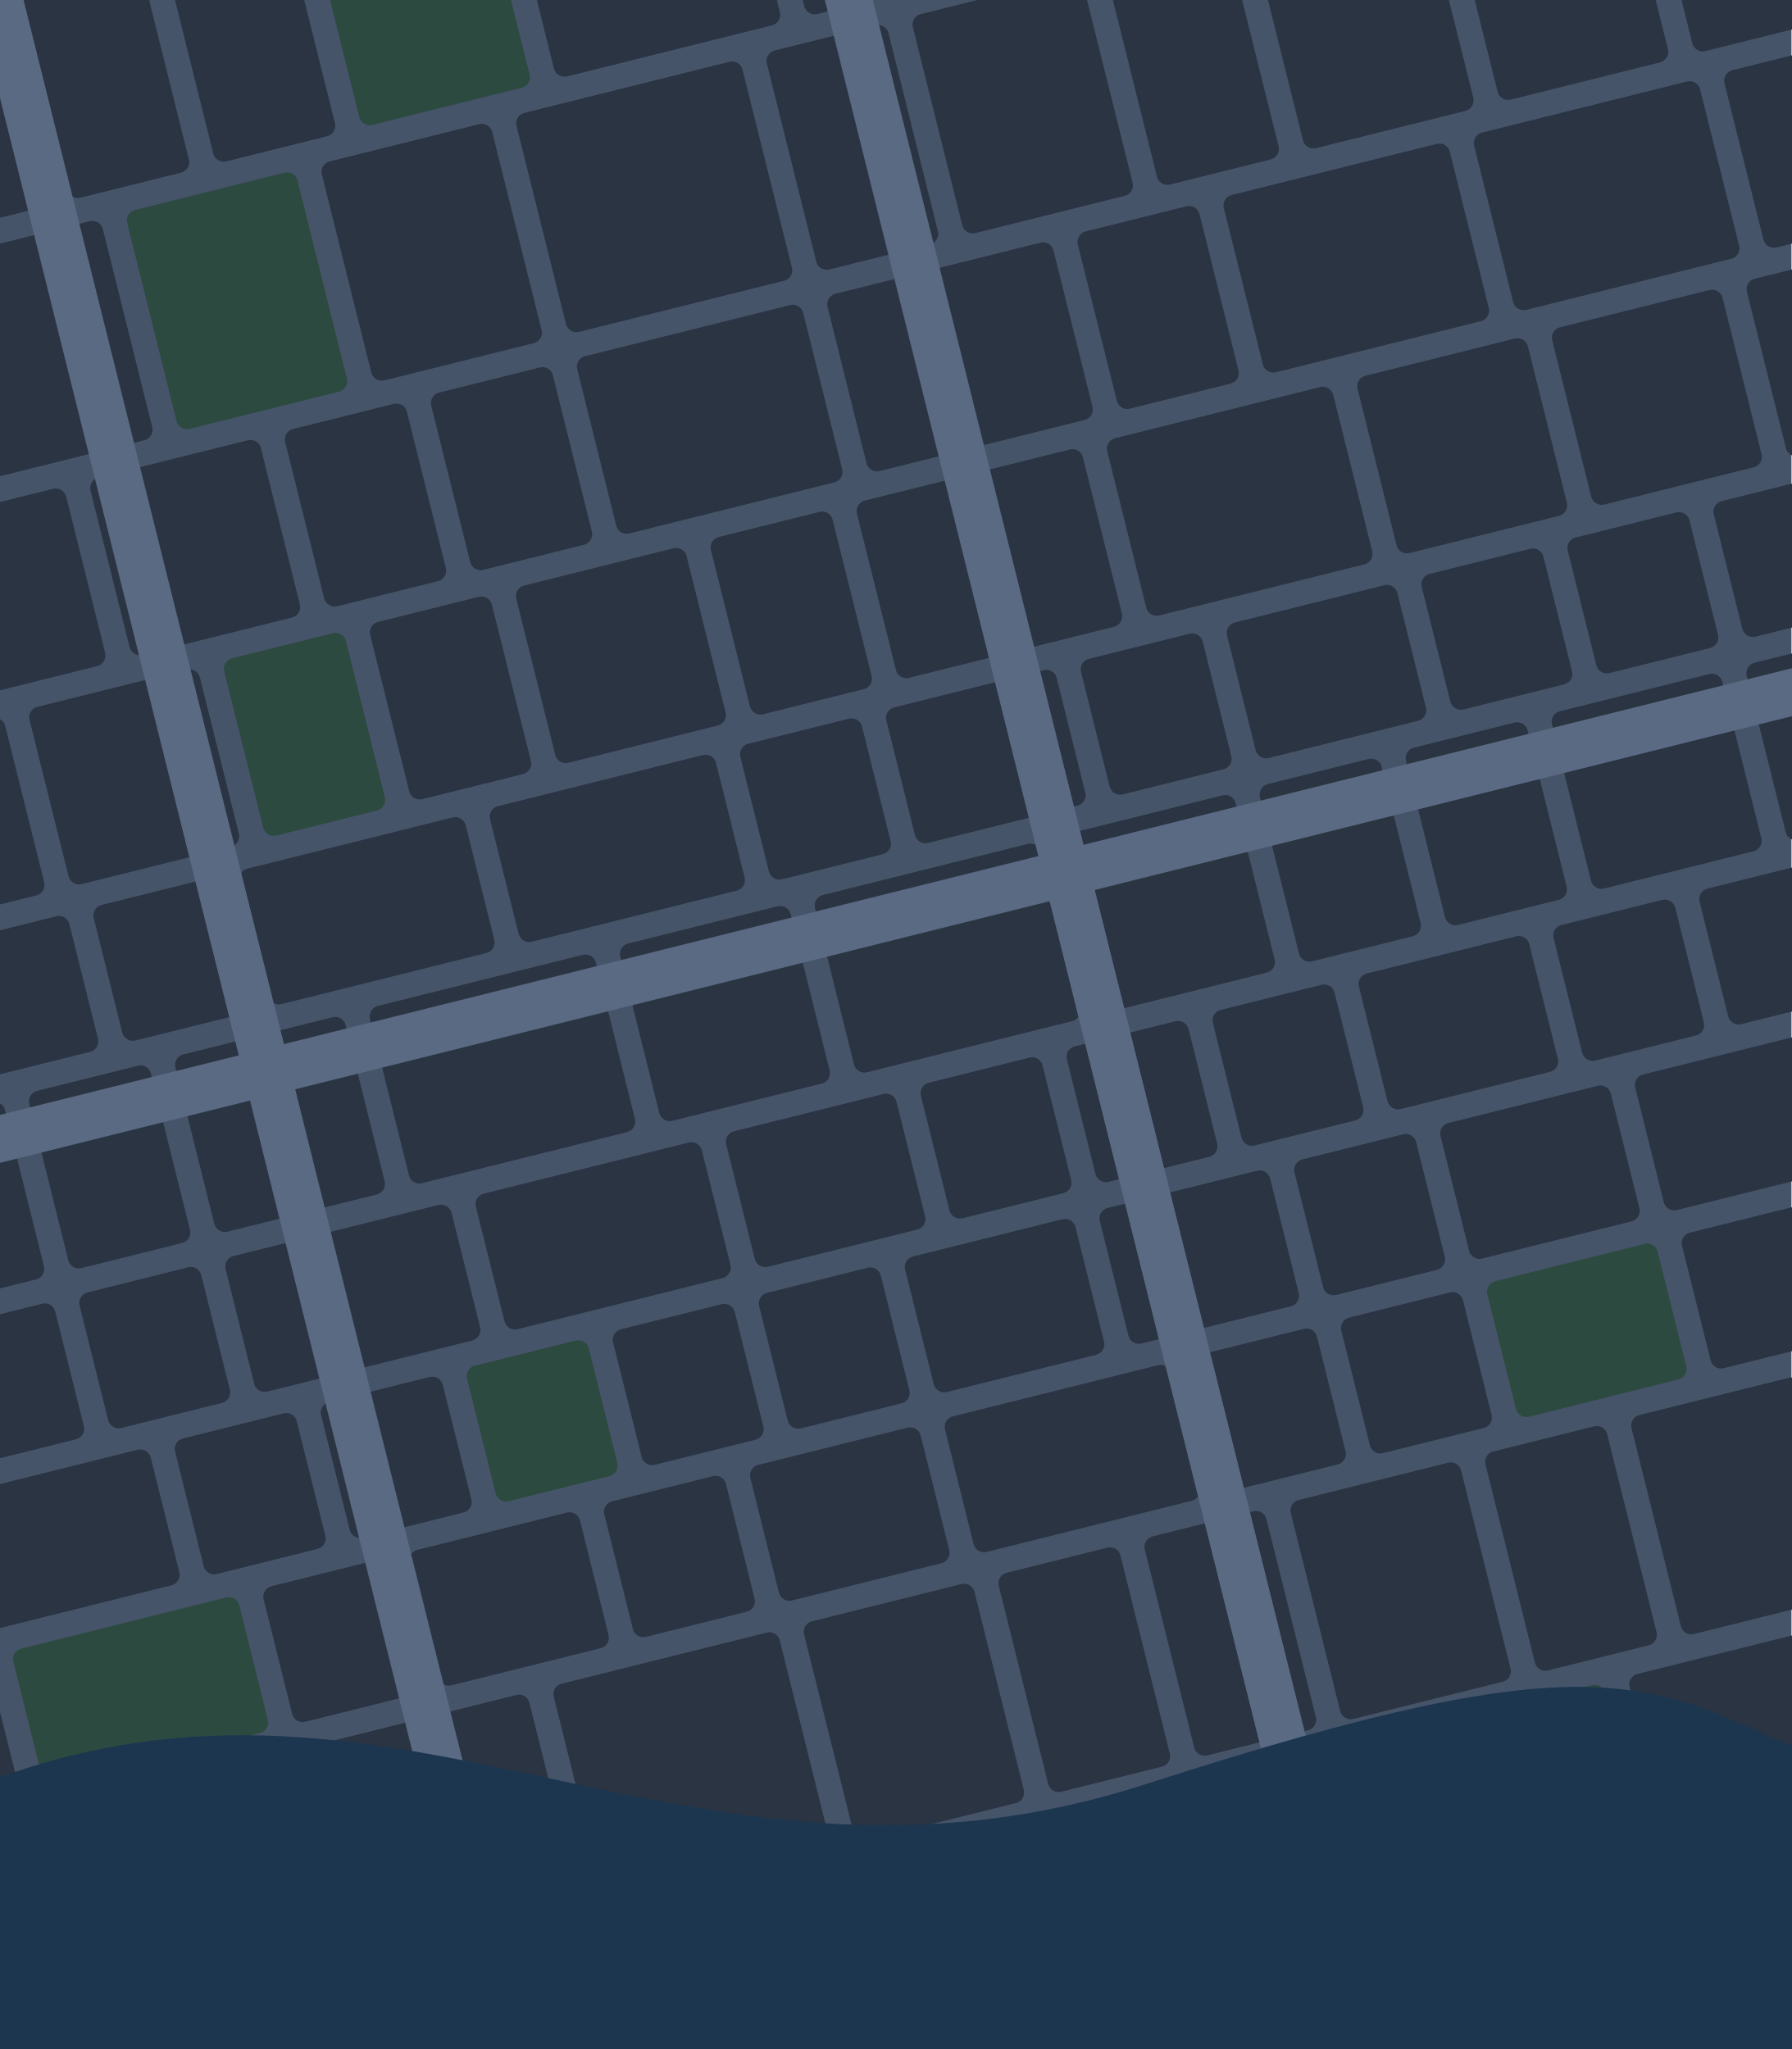
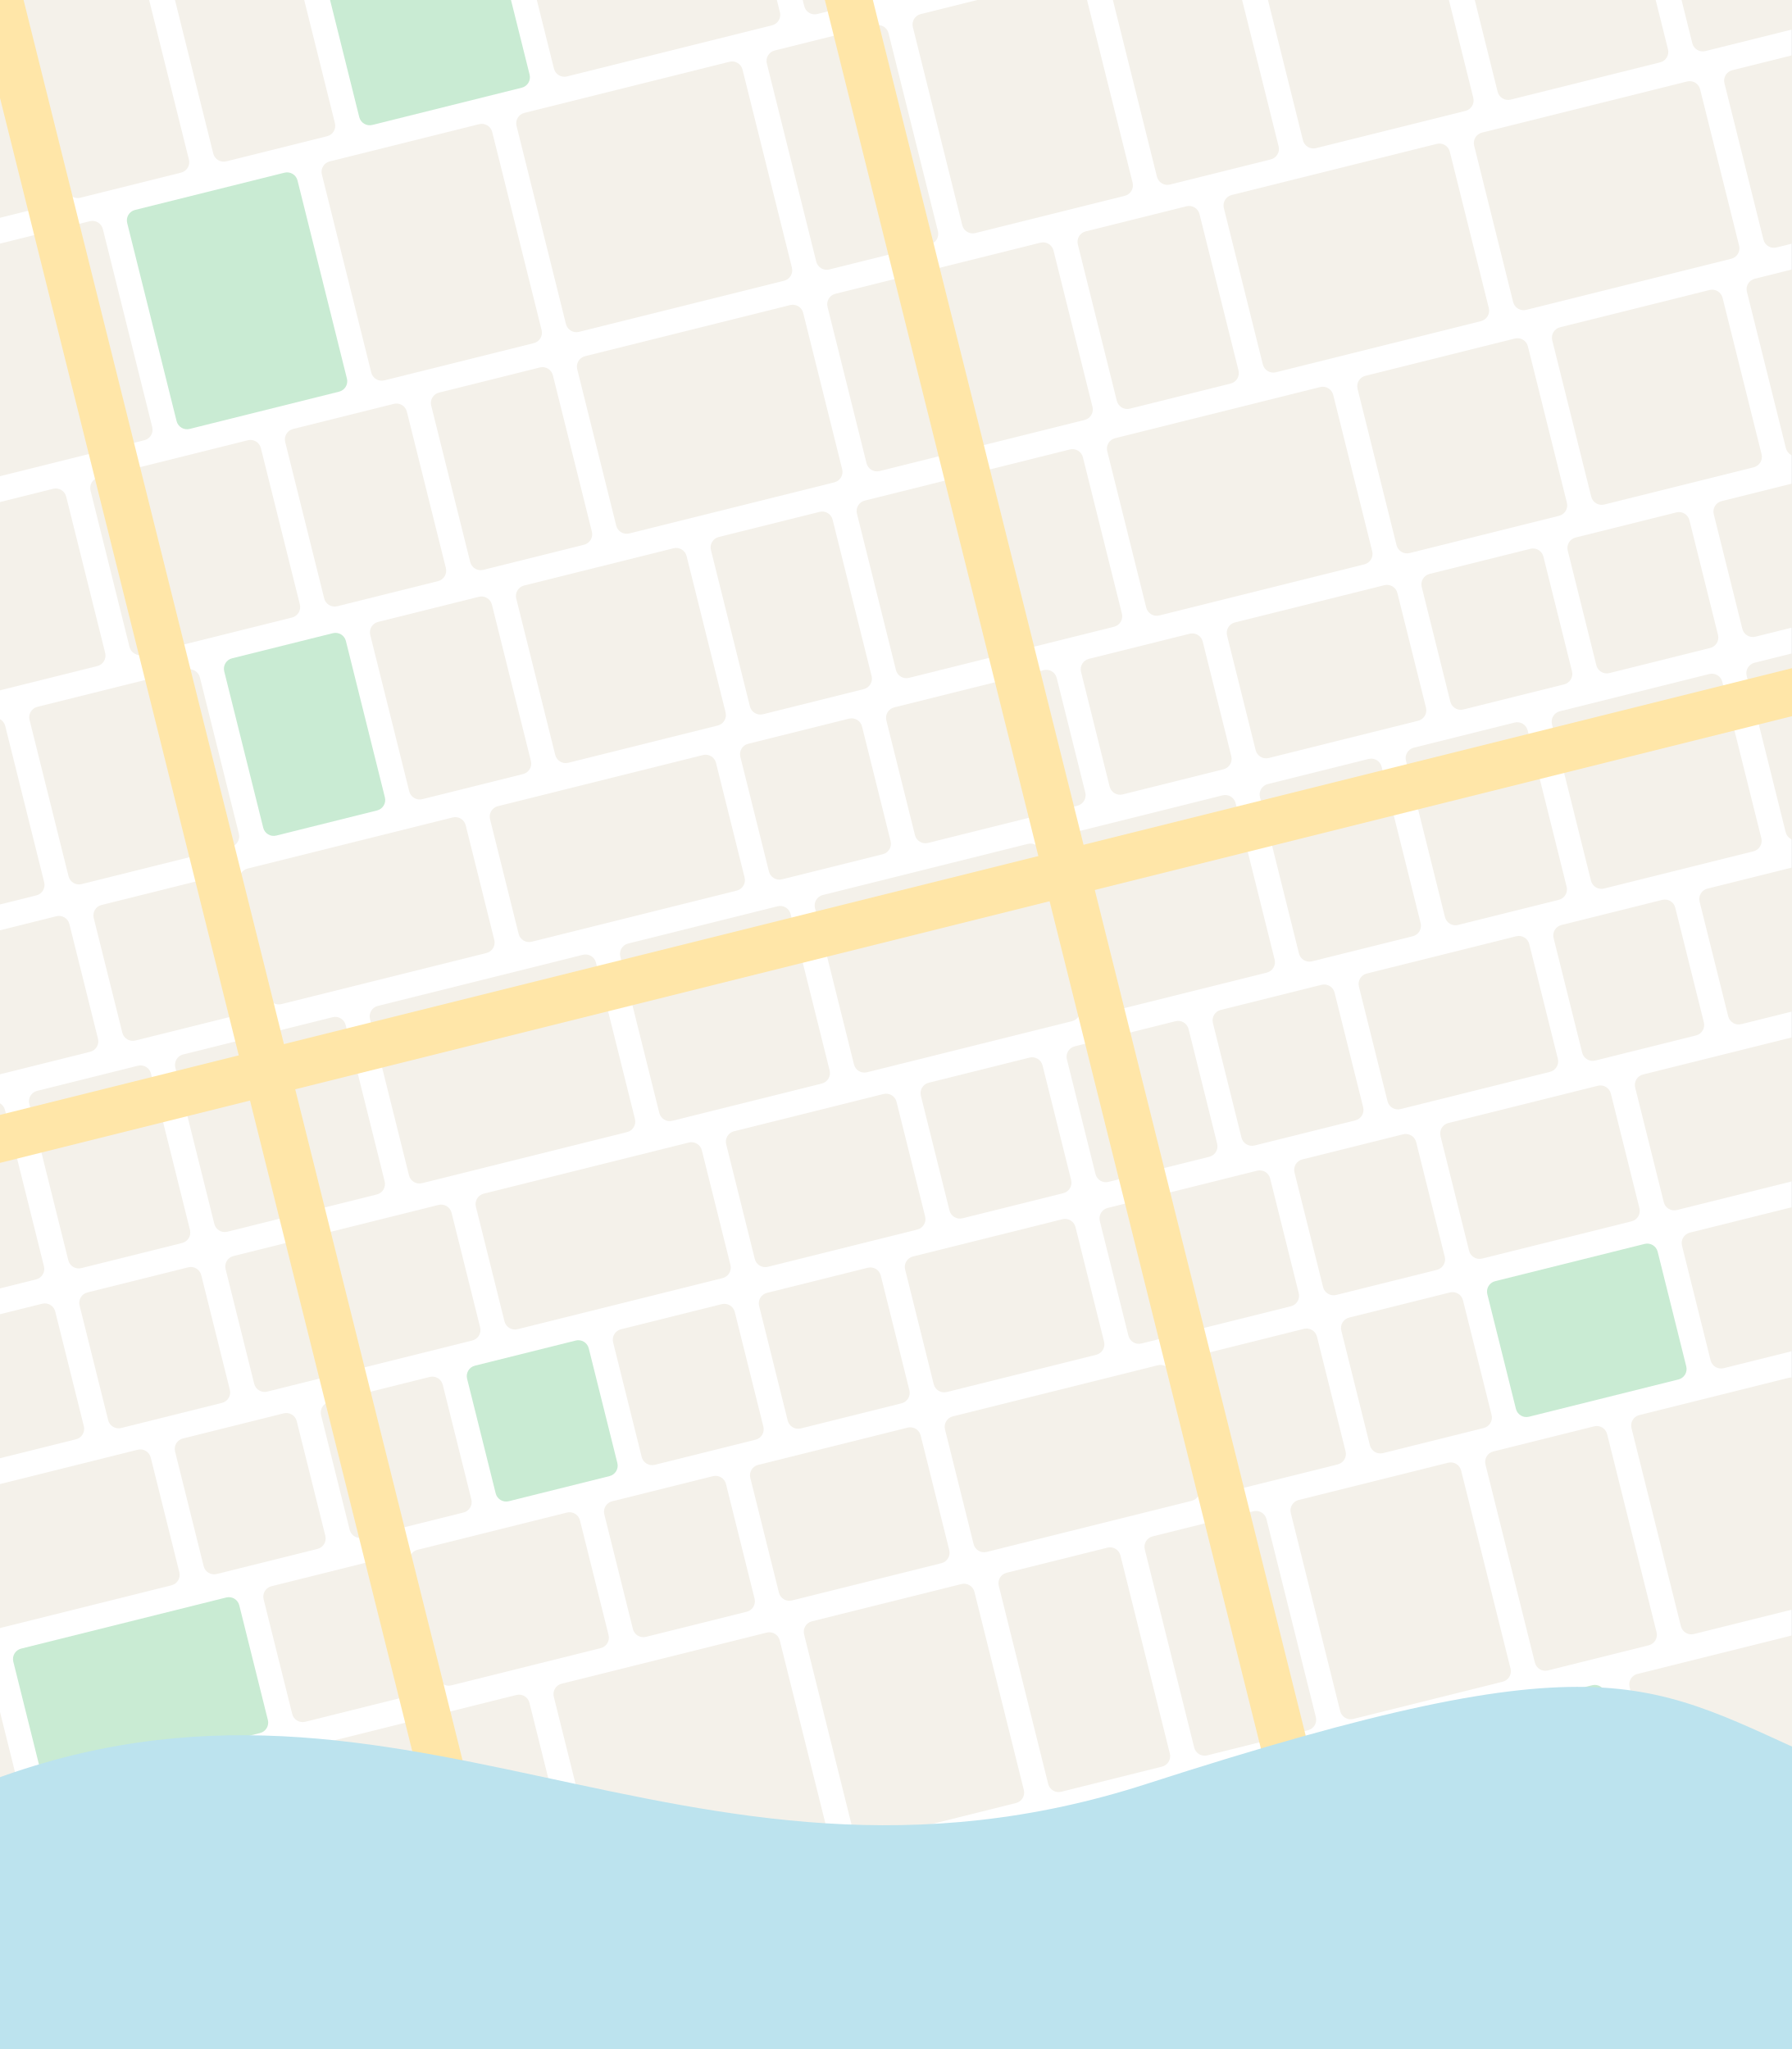
<svg xmlns="http://www.w3.org/2000/svg" viewBox="0 0 500 572" width="500" height="572">
-   <rect width="500" height="572" fill="#46546A" />
+   <rect width="500" height="572" fill="#FFFFFF" />
  <g transform="rotate(-14 250.0 286.0)">
-     <rect x="-160" y="-160" width="35" height="51" rx="3" fill="#2A3442" />
-     <rect x="-118" y="-160" width="35" height="51" rx="3" fill="#2A3442" />
-     <rect x="-76" y="-160" width="65" height="51" rx="3" fill="#2A3442" />
-     <rect x="-4" y="-160" width="65" height="51" rx="3" fill="#2C4A3F" />
-     <rect x="68" y="-160" width="65" height="51" rx="3" fill="#2A3442" />
-     <rect x="140" y="-160" width="35" height="51" rx="3" fill="#2A3442" />
-     <rect x="182" y="-160" width="35" height="51" rx="3" fill="#2A3442" />
-     <rect x="224" y="-160" width="65" height="51" rx="3" fill="#2A3442" />
-     <rect x="296" y="-160" width="65" height="51" rx="3" fill="#2A3442" />
-     <rect x="368" y="-160" width="35" height="51" rx="3" fill="#2A3442" />
-     <rect x="410" y="-160" width="65" height="51" rx="3" fill="#2A3442" />
-     <rect x="482" y="-160" width="65" height="51" rx="3" fill="#2A3442" />
-     <rect x="554" y="-160" width="35" height="51" rx="3" fill="#2A3442" />
-     <rect x="596" y="-160" width="35" height="51" rx="3" fill="#2A3442" />
-     <rect x="638" y="-160" width="35" height="51" rx="3" fill="#2A3442" />
-     <rect x="-160" y="-102" width="65" height="39" rx="3" fill="#2A3442" />
-     <rect x="-88" y="-102" width="49" height="39" rx="3" fill="#2A3442" />
-     <rect x="-32" y="-102" width="65" height="39" rx="3" fill="#2A3442" />
-     <rect x="40" y="-102" width="65" height="39" rx="3" fill="#2A3442" />
-     <rect x="112" y="-102" width="35" height="39" rx="3" fill="#2A3442" />
-     <rect x="154" y="-102" width="65" height="39" rx="3" fill="#2A3442" />
-     <rect x="226" y="-102" width="65" height="39" rx="3" fill="#2C4A3F" />
-     <rect x="298" y="-102" width="35" height="39" rx="3" fill="#2A3442" />
-     <rect x="340" y="-102" width="65" height="39" rx="3" fill="#2A3442" />
-     <rect x="412" y="-102" width="49" height="39" rx="3" fill="#2A3442" />
-     <rect x="468" y="-102" width="49" height="39" rx="3" fill="#2A3442" />
-     <rect x="524" y="-102" width="35" height="39" rx="3" fill="#2A3442" />
-     <rect x="566" y="-102" width="65" height="39" rx="3" fill="#2A3442" />
-     <rect x="638" y="-102" width="35" height="39" rx="3" fill="#2A3442" />
-     <rect x="-160" y="-56" width="49" height="63" rx="3" fill="#2A3442" />
-     <rect x="-104" y="-56" width="65" height="63" rx="3" fill="#2A3442" />
-     <rect x="-32" y="-56" width="65" height="63" rx="3" fill="#2A3442" />
-     <rect x="40" y="-56" width="35" height="63" rx="3" fill="#2A3442" />
-     <rect x="82" y="-56" width="35" height="63" rx="3" fill="#2A3442" />
-     <rect x="124" y="-56" width="35" height="63" rx="3" fill="#2A3442" />
-     <rect x="166" y="-56" width="49" height="63" rx="3" fill="#2C4A3F" />
-     <rect x="222" y="-56" width="65" height="63" rx="3" fill="#2A3442" />
-     <rect x="294" y="-56" width="65" height="63" rx="3" fill="#2A3442" />
-     <rect x="366" y="-56" width="49" height="63" rx="3" fill="#2A3442" />
-     <rect x="422" y="-56" width="49" height="63" rx="3" fill="#2A3442" />
-     <rect x="478" y="-56" width="65" height="63" rx="3" fill="#2A3442" />
-     <rect x="550" y="-56" width="35" height="63" rx="3" fill="#2A3442" />
-     <rect x="592" y="-56" width="49" height="63" rx="3" fill="#2A3442" />
-     <rect x="648" y="-56" width="65" height="63" rx="3" fill="#2C4A3F" />
-     <rect x="-160" y="14" width="65" height="63" rx="3" fill="#2A3442" />
-     <rect x="-88" y="14" width="65" height="63" rx="3" fill="#2A3442" />
-     <rect x="-16" y="14" width="49" height="63" rx="3" fill="#2A3442" />
-     <rect x="40" y="14" width="49" height="63" rx="3" fill="#2A3442" />
-     <rect x="96" y="14" width="49" height="63" rx="3" fill="#2C4A3F" />
-     <rect x="152" y="14" width="49" height="63" rx="3" fill="#2A3442" />
-     <rect x="208" y="14" width="65" height="63" rx="3" fill="#2A3442" />
-     <rect x="280" y="14" width="35" height="63" rx="3" fill="#2A3442" />
-     <rect x="322" y="14" width="49" height="63" rx="3" fill="#2A3442" />
-     <rect x="378" y="14" width="35" height="63" rx="3" fill="#2A3442" />
-     <rect x="420" y="14" width="49" height="63" rx="3" fill="#2A3442" />
-     <rect x="476" y="14" width="49" height="63" rx="3" fill="#2A3442" />
-     <rect x="532" y="14" width="49" height="63" rx="3" fill="#2A3442" />
-     <rect x="588" y="14" width="49" height="63" rx="3" fill="#2A3442" />
-     <rect x="644" y="14" width="49" height="63" rx="3" fill="#2A3442" />
-     <rect x="-160" y="84" width="65" height="51" rx="3" fill="#2A3442" />
-     <rect x="-88" y="84" width="35" height="51" rx="3" fill="#2A3442" />
-     <rect x="-46" y="84" width="35" height="51" rx="3" fill="#2A3442" />
-     <rect x="-4" y="84" width="65" height="51" rx="3" fill="#2A3442" />
-     <rect x="68" y="84" width="49" height="51" rx="3" fill="#2A3442" />
-     <rect x="124" y="84" width="35" height="51" rx="3" fill="#2A3442" />
-     <rect x="166" y="84" width="35" height="51" rx="3" fill="#2A3442" />
-     <rect x="208" y="84" width="65" height="51" rx="3" fill="#2A3442" />
-     <rect x="280" y="84" width="65" height="51" rx="3" fill="#2A3442" />
-     <rect x="352" y="84" width="35" height="51" rx="3" fill="#2A3442" />
-     <rect x="394" y="84" width="65" height="51" rx="3" fill="#2A3442" />
-     <rect x="466" y="84" width="65" height="51" rx="3" fill="#2A3442" />
-     <rect x="538" y="84" width="35" height="51" rx="3" fill="#2A3442" />
-     <rect x="580" y="84" width="65" height="51" rx="3" fill="#2A3442" />
-     <rect x="652" y="84" width="49" height="51" rx="3" fill="#2A3442" />
-     <rect x="-160" y="142" width="35" height="51" rx="3" fill="#2A3442" />
-     <rect x="-118" y="142" width="49" height="51" rx="3" fill="#2C4A3F" />
-     <rect x="-62" y="142" width="35" height="51" rx="3" fill="#2A3442" />
-     <rect x="-20" y="142" width="49" height="51" rx="3" fill="#2A3442" />
-     <rect x="36" y="142" width="49" height="51" rx="3" fill="#2A3442" />
-     <rect x="92" y="142" width="35" height="51" rx="3" fill="#2C4A3F" />
-     <rect x="134" y="142" width="35" height="51" rx="3" fill="#2A3442" />
-     <rect x="176" y="142" width="49" height="51" rx="3" fill="#2A3442" />
-     <rect x="232" y="142" width="35" height="51" rx="3" fill="#2A3442" />
-     <rect x="274" y="142" width="65" height="51" rx="3" fill="#2A3442" />
-     <rect x="346" y="142" width="65" height="51" rx="3" fill="#2A3442" />
-     <rect x="418" y="142" width="49" height="51" rx="3" fill="#2A3442" />
-     <rect x="474" y="142" width="49" height="51" rx="3" fill="#2A3442" />
-     <rect x="530" y="142" width="49" height="51" rx="3" fill="#2A3442" />
-     <rect x="586" y="142" width="49" height="51" rx="3" fill="#2A3442" />
-     <rect x="642" y="142" width="49" height="51" rx="3" fill="#2A3442" />
-     <rect x="-160" y="200" width="65" height="39" rx="3" fill="#2A3442" />
-     <rect x="-88" y="200" width="49" height="39" rx="3" fill="#2A3442" />
-     <rect x="-32" y="200" width="65" height="39" rx="3" fill="#2A3442" />
-     <rect x="40" y="200" width="35" height="39" rx="3" fill="#2A3442" />
-     <rect x="82" y="200" width="65" height="39" rx="3" fill="#2A3442" />
-     <rect x="154" y="200" width="65" height="39" rx="3" fill="#2A3442" />
-     <rect x="226" y="200" width="35" height="39" rx="3" fill="#2A3442" />
-     <rect x="268" y="200" width="49" height="39" rx="3" fill="#2A3442" />
-     <rect x="324" y="200" width="35" height="39" rx="3" fill="#2A3442" />
-     <rect x="366" y="200" width="49" height="39" rx="3" fill="#2A3442" />
-     <rect x="422" y="200" width="35" height="39" rx="3" fill="#2A3442" />
-     <rect x="464" y="200" width="35" height="39" rx="3" fill="#2A3442" />
-     <rect x="506" y="200" width="65" height="39" rx="3" fill="#2A3442" />
-     <rect x="578" y="200" width="35" height="39" rx="3" fill="#2A3442" />
-     <rect x="620" y="200" width="35" height="39" rx="3" fill="#2A3442" />
-     <rect x="-160" y="246" width="65" height="51" rx="3" fill="#2A3442" />
-     <rect x="-88" y="246" width="35" height="51" rx="3" fill="#2A3442" />
-     <rect x="-46" y="246" width="49" height="51" rx="3" fill="#2A3442" />
-     <rect x="10" y="246" width="35" height="51" rx="3" fill="#2A3442" />
-     <rect x="52" y="246" width="49" height="51" rx="3" fill="#2A3442" />
-     <rect x="108" y="246" width="65" height="51" rx="3" fill="#2A3442" />
-     <rect x="180" y="246" width="49" height="51" rx="3" fill="#2A3442" />
-     <rect x="236" y="246" width="65" height="51" rx="3" fill="#2A3442" />
-     <rect x="308" y="246" width="49" height="51" rx="3" fill="#2A3442" />
-     <rect x="364" y="246" width="35" height="51" rx="3" fill="#2A3442" />
-     <rect x="406" y="246" width="35" height="51" rx="3" fill="#2A3442" />
-     <rect x="448" y="246" width="49" height="51" rx="3" fill="#2A3442" />
-     <rect x="504" y="246" width="65" height="51" rx="3" fill="#2A3442" />
-     <rect x="576" y="246" width="49" height="51" rx="3" fill="#2A3442" />
-     <rect x="632" y="246" width="49" height="51" rx="3" fill="#2A3442" />
-     <rect x="-160" y="304" width="65" height="39" rx="3" fill="#2A3442" />
-     <rect x="-88" y="304" width="49" height="39" rx="3" fill="#2A3442" />
-     <rect x="-32" y="304" width="35" height="39" rx="3" fill="#2A3442" />
-     <rect x="10" y="304" width="35" height="39" rx="3" fill="#2A3442" />
-     <rect x="52" y="304" width="65" height="39" rx="3" fill="#2A3442" />
-     <rect x="124" y="304" width="65" height="39" rx="3" fill="#2A3442" />
-     <rect x="196" y="304" width="49" height="39" rx="3" fill="#2A3442" />
-     <rect x="252" y="304" width="35" height="39" rx="3" fill="#2A3442" />
-     <rect x="294" y="304" width="35" height="39" rx="3" fill="#2A3442" />
-     <rect x="336" y="304" width="35" height="39" rx="3" fill="#2A3442" />
-     <rect x="378" y="304" width="49" height="39" rx="3" fill="#2A3442" />
-     <rect x="434" y="304" width="35" height="39" rx="3" fill="#2A3442" />
-     <rect x="476" y="304" width="65" height="39" rx="3" fill="#2A3442" />
-     <rect x="548" y="304" width="65" height="39" rx="3" fill="#2A3442" />
-     <rect x="620" y="304" width="35" height="39" rx="3" fill="#2A3442" />
-     <rect x="-160" y="350" width="35" height="39" rx="3" fill="#2C4A3F" />
-     <rect x="-118" y="350" width="65" height="39" rx="3" fill="#2A3442" />
-     <rect x="-46" y="350" width="65" height="39" rx="3" fill="#2A3442" />
-     <rect x="26" y="350" width="35" height="39" rx="3" fill="#2A3442" />
-     <rect x="68" y="350" width="35" height="39" rx="3" fill="#2A3442" />
-     <rect x="110" y="350" width="35" height="39" rx="3" fill="#2C4A3F" />
-     <rect x="152" y="350" width="35" height="39" rx="3" fill="#2A3442" />
-     <rect x="194" y="350" width="35" height="39" rx="3" fill="#2A3442" />
-     <rect x="236" y="350" width="49" height="39" rx="3" fill="#2A3442" />
-     <rect x="292" y="350" width="49" height="39" rx="3" fill="#2A3442" />
-     <rect x="348" y="350" width="35" height="39" rx="3" fill="#2A3442" />
-     <rect x="390" y="350" width="49" height="39" rx="3" fill="#2A3442" />
-     <rect x="446" y="350" width="65" height="39" rx="3" fill="#2A3442" />
-     <rect x="518" y="350" width="65" height="39" rx="3" fill="#2A3442" />
-     <rect x="590" y="350" width="65" height="39" rx="3" fill="#2A3442" />
-     <rect x="-160" y="396" width="65" height="39" rx="3" fill="#2A3442" />
-     <rect x="-88" y="396" width="49" height="39" rx="3" fill="#2A3442" />
-     <rect x="-32" y="396" width="65" height="39" rx="3" fill="#2C4A3F" />
-     <rect x="40" y="396" width="35" height="39" rx="3" fill="#2A3442" />
-     <rect x="82" y="396" width="49" height="39" rx="3" fill="#2A3442" />
-     <rect x="138" y="396" width="35" height="39" rx="3" fill="#2A3442" />
-     <rect x="180" y="396" width="49" height="39" rx="3" fill="#2A3442" />
-     <rect x="236" y="396" width="65" height="39" rx="3" fill="#2A3442" />
-     <rect x="308" y="396" width="35" height="39" rx="3" fill="#2A3442" />
-     <rect x="350" y="396" width="35" height="39" rx="3" fill="#2A3442" />
-     <rect x="392" y="396" width="49" height="39" rx="3" fill="#2C4A3F" />
-     <rect x="448" y="396" width="35" height="39" rx="3" fill="#2A3442" />
-     <rect x="490" y="396" width="65" height="39" rx="3" fill="#2C4A3F" />
-     <rect x="562" y="396" width="35" height="39" rx="3" fill="#2A3442" />
-     <rect x="604" y="396" width="65" height="39" rx="3" fill="#2A3442" />
-     <rect x="-160" y="442" width="65" height="63" rx="3" fill="#2A3442" />
-     <rect x="-88" y="442" width="49" height="63" rx="3" fill="#2A3442" />
-     <rect x="-32" y="442" width="65" height="63" rx="3" fill="#2A3442" />
-     <rect x="40" y="442" width="65" height="63" rx="3" fill="#2A3442" />
-     <rect x="112" y="442" width="65" height="63" rx="3" fill="#2A3442" />
-     <rect x="184" y="442" width="49" height="63" rx="3" fill="#2A3442" />
-     <rect x="240" y="442" width="35" height="63" rx="3" fill="#2A3442" />
-     <rect x="282" y="442" width="35" height="63" rx="3" fill="#2A3442" />
-     <rect x="324" y="442" width="49" height="63" rx="3" fill="#2A3442" />
-     <rect x="380" y="442" width="35" height="63" rx="3" fill="#2A3442" />
-     <rect x="422" y="442" width="49" height="63" rx="3" fill="#2A3442" />
-     <rect x="478" y="442" width="65" height="63" rx="3" fill="#2A3442" />
-     <rect x="550" y="442" width="35" height="63" rx="3" fill="#2A3442" />
-     <rect x="592" y="442" width="35" height="63" rx="3" fill="#2A3442" />
-     <rect x="634" y="442" width="65" height="63" rx="3" fill="#2A3442" />
-     <rect x="-160" y="512" width="49" height="39" rx="3" fill="#2A3442" />
-     <rect x="-104" y="512" width="49" height="39" rx="3" fill="#2A3442" />
-     <rect x="-48" y="512" width="35" height="39" rx="3" fill="#2A3442" />
-     <rect x="-6" y="512" width="49" height="39" rx="3" fill="#2A3442" />
-     <rect x="50" y="512" width="65" height="39" rx="3" fill="#2A3442" />
-     <rect x="122" y="512" width="35" height="39" rx="3" fill="#2A3442" />
-     <rect x="164" y="512" width="65" height="39" rx="3" fill="#2A3442" />
-     <rect x="236" y="512" width="49" height="39" rx="3" fill="#2A3442" />
-     <rect x="292" y="512" width="49" height="39" rx="3" fill="#2A3442" />
-     <rect x="348" y="512" width="49" height="39" rx="3" fill="#2C4A3F" />
-     <rect x="404" y="512" width="65" height="39" rx="3" fill="#2A3442" />
-     <rect x="476" y="512" width="65" height="39" rx="3" fill="#2C4A3F" />
-     <rect x="548" y="512" width="49" height="39" rx="3" fill="#2A3442" />
-     <rect x="604" y="512" width="49" height="39" rx="3" fill="#2A3442" />
-     <rect x="-160" y="558" width="35" height="39" rx="3" fill="#2A3442" />
-     <rect x="-118" y="558" width="35" height="39" rx="3" fill="#2A3442" />
-     <rect x="-76" y="558" width="35" height="39" rx="3" fill="#2A3442" />
-     <rect x="-34" y="558" width="49" height="39" rx="3" fill="#2C4A3F" />
-     <rect x="22" y="558" width="35" height="39" rx="3" fill="#2A3442" />
-     <rect x="64" y="558" width="35" height="39" rx="3" fill="#2A3442" />
-     <rect x="106" y="558" width="65" height="39" rx="3" fill="#2A3442" />
-     <rect x="178" y="558" width="49" height="39" rx="3" fill="#2A3442" />
-     <rect x="234" y="558" width="65" height="39" rx="3" fill="#2A3442" />
-     <rect x="306" y="558" width="65" height="39" rx="3" fill="#2A3442" />
-     <rect x="378" y="558" width="49" height="39" rx="3" fill="#2A3442" />
-     <rect x="434" y="558" width="35" height="39" rx="3" fill="#2A3442" />
-     <rect x="476" y="558" width="35" height="39" rx="3" fill="#2A3442" />
-     <rect x="518" y="558" width="35" height="39" rx="3" fill="#2A3442" />
-     <rect x="560" y="558" width="35" height="39" rx="3" fill="#2A3442" />
-     <rect x="602" y="558" width="49" height="39" rx="3" fill="#2A3442" />
-     <rect x="658" y="558" width="35" height="39" rx="3" fill="#2C4A3F" />
-     <rect x="-160" y="604" width="49" height="39" rx="3" fill="#2C4A3F" />
-     <rect x="-104" y="604" width="65" height="39" rx="3" fill="#2A3442" />
-     <rect x="-32" y="604" width="49" height="39" rx="3" fill="#2A3442" />
-     <rect x="24" y="604" width="35" height="39" rx="3" fill="#2A3442" />
-     <rect x="66" y="604" width="35" height="39" rx="3" fill="#2A3442" />
-     <rect x="108" y="604" width="35" height="39" rx="3" fill="#2A3442" />
-     <rect x="150" y="604" width="35" height="39" rx="3" fill="#2A3442" />
-     <rect x="192" y="604" width="49" height="39" rx="3" fill="#2A3442" />
-     <rect x="248" y="604" width="65" height="39" rx="3" fill="#2A3442" />
-     <rect x="320" y="604" width="49" height="39" rx="3" fill="#2A3442" />
-     <rect x="376" y="604" width="65" height="39" rx="3" fill="#2A3442" />
-     <rect x="448" y="604" width="49" height="39" rx="3" fill="#2A3442" />
-     <rect x="504" y="604" width="49" height="39" rx="3" fill="#2C4A3F" />
-     <rect x="560" y="604" width="35" height="39" rx="3" fill="#2A3442" />
-     <rect x="602" y="604" width="65" height="39" rx="3" fill="#2A3442" />
-     <rect x="-160" y="650" width="49" height="63" rx="3" fill="#2A3442" />
-     <rect x="-104" y="650" width="49" height="63" rx="3" fill="#2A3442" />
-     <rect x="-48" y="650" width="65" height="63" rx="3" fill="#2A3442" />
-     <rect x="24" y="650" width="49" height="63" rx="3" fill="#2A3442" />
-     <rect x="80" y="650" width="49" height="63" rx="3" fill="#2A3442" />
-     <rect x="136" y="650" width="49" height="63" rx="3" fill="#2A3442" />
-     <rect x="192" y="650" width="35" height="63" rx="3" fill="#2A3442" />
-     <rect x="234" y="650" width="65" height="63" rx="3" fill="#2A3442" />
-     <rect x="306" y="650" width="35" height="63" rx="3" fill="#2A3442" />
-     <rect x="348" y="650" width="49" height="63" rx="3" fill="#2A3442" />
-     <rect x="404" y="650" width="35" height="63" rx="3" fill="#2C4A3F" />
-     <rect x="446" y="650" width="65" height="63" rx="3" fill="#2A3442" />
-     <rect x="518" y="650" width="49" height="63" rx="3" fill="#2A3442" />
-     <rect x="574" y="650" width="35" height="63" rx="3" fill="#2A3442" />
-     <rect x="616" y="650" width="49" height="63" rx="3" fill="#2A3442" />
-     <rect x="-160" y="720" width="49" height="63" rx="3" fill="#2A3442" />
-     <rect x="-104" y="720" width="65" height="63" rx="3" fill="#2A3442" />
-     <rect x="-32" y="720" width="49" height="63" rx="3" fill="#2A3442" />
-     <rect x="24" y="720" width="49" height="63" rx="3" fill="#2A3442" />
-     <rect x="80" y="720" width="49" height="63" rx="3" fill="#2A3442" />
-     <rect x="136" y="720" width="49" height="63" rx="3" fill="#2A3442" />
-     <rect x="192" y="720" width="65" height="63" rx="3" fill="#2A3442" />
-     <rect x="264" y="720" width="35" height="63" rx="3" fill="#2A3442" />
-     <rect x="306" y="720" width="49" height="63" rx="3" fill="#2A3442" />
-     <rect x="362" y="720" width="35" height="63" rx="3" fill="#2C4A3F" />
-     <rect x="404" y="720" width="49" height="63" rx="3" fill="#2A3442" />
-     <rect x="460" y="720" width="49" height="63" rx="3" fill="#2A3442" />
-     <rect x="516" y="720" width="35" height="63" rx="3" fill="#2A3442" />
-     <rect x="558" y="720" width="35" height="63" rx="3" fill="#2A3442" />
-     <rect x="600" y="720" width="35" height="63" rx="3" fill="#2A3442" />
-     <rect x="642" y="720" width="65" height="63" rx="3" fill="#2C4A3F" />
-     <rect x="70" y="-200" width="13" height="972" fill="#5A6A82" />
-     <rect x="300" y="-200" width="13" height="972" fill="#5A6A82" />
-     <rect x="-200" y="250" width="900" height="13" fill="#5A6A82" />
+     <rect x="-160" y="-160" width="35" height="51" rx="3" fill="#F4F1EA" />
+     <rect x="-118" y="-160" width="35" height="51" rx="3" fill="#F4F1EA" />
+     <rect x="-76" y="-160" width="65" height="51" rx="3" fill="#F4F1EA" />
+     <rect x="-4" y="-160" width="65" height="51" rx="3" fill="#C9EBD3" />
+     <rect x="68" y="-160" width="65" height="51" rx="3" fill="#F4F1EA" />
+     <rect x="140" y="-160" width="35" height="51" rx="3" fill="#F4F1EA" />
+     <rect x="182" y="-160" width="35" height="51" rx="3" fill="#F4F1EA" />
+     <rect x="224" y="-160" width="65" height="51" rx="3" fill="#F4F1EA" />
+     <rect x="296" y="-160" width="65" height="51" rx="3" fill="#F4F1EA" />
+     <rect x="368" y="-160" width="35" height="51" rx="3" fill="#F4F1EA" />
+     <rect x="410" y="-160" width="65" height="51" rx="3" fill="#F4F1EA" />
+     <rect x="482" y="-160" width="65" height="51" rx="3" fill="#F4F1EA" />
+     <rect x="554" y="-160" width="35" height="51" rx="3" fill="#F4F1EA" />
+     <rect x="596" y="-160" width="35" height="51" rx="3" fill="#F4F1EA" />
+     <rect x="638" y="-160" width="35" height="51" rx="3" fill="#F4F1EA" />
+     <rect x="-160" y="-102" width="65" height="39" rx="3" fill="#F4F1EA" />
+     <rect x="-88" y="-102" width="49" height="39" rx="3" fill="#F4F1EA" />
+     <rect x="-32" y="-102" width="65" height="39" rx="3" fill="#F4F1EA" />
+     <rect x="40" y="-102" width="65" height="39" rx="3" fill="#F4F1EA" />
+     <rect x="112" y="-102" width="35" height="39" rx="3" fill="#F4F1EA" />
+     <rect x="154" y="-102" width="65" height="39" rx="3" fill="#F4F1EA" />
+     <rect x="226" y="-102" width="65" height="39" rx="3" fill="#C9EBD3" />
+     <rect x="298" y="-102" width="35" height="39" rx="3" fill="#F4F1EA" />
+     <rect x="340" y="-102" width="65" height="39" rx="3" fill="#F4F1EA" />
+     <rect x="412" y="-102" width="49" height="39" rx="3" fill="#F4F1EA" />
+     <rect x="468" y="-102" width="49" height="39" rx="3" fill="#F4F1EA" />
+     <rect x="524" y="-102" width="35" height="39" rx="3" fill="#F4F1EA" />
+     <rect x="566" y="-102" width="65" height="39" rx="3" fill="#F4F1EA" />
+     <rect x="638" y="-102" width="35" height="39" rx="3" fill="#F4F1EA" />
+     <rect x="-160" y="-56" width="49" height="63" rx="3" fill="#F4F1EA" />
+     <rect x="-104" y="-56" width="65" height="63" rx="3" fill="#F4F1EA" />
+     <rect x="-32" y="-56" width="65" height="63" rx="3" fill="#F4F1EA" />
+     <rect x="40" y="-56" width="35" height="63" rx="3" fill="#F4F1EA" />
+     <rect x="82" y="-56" width="35" height="63" rx="3" fill="#F4F1EA" />
+     <rect x="124" y="-56" width="35" height="63" rx="3" fill="#F4F1EA" />
+     <rect x="166" y="-56" width="49" height="63" rx="3" fill="#C9EBD3" />
+     <rect x="222" y="-56" width="65" height="63" rx="3" fill="#F4F1EA" />
+     <rect x="294" y="-56" width="65" height="63" rx="3" fill="#F4F1EA" />
+     <rect x="366" y="-56" width="49" height="63" rx="3" fill="#F4F1EA" />
+     <rect x="422" y="-56" width="49" height="63" rx="3" fill="#F4F1EA" />
+     <rect x="478" y="-56" width="65" height="63" rx="3" fill="#F4F1EA" />
+     <rect x="550" y="-56" width="35" height="63" rx="3" fill="#F4F1EA" />
+     <rect x="592" y="-56" width="49" height="63" rx="3" fill="#F4F1EA" />
+     <rect x="648" y="-56" width="65" height="63" rx="3" fill="#C9EBD3" />
+     <rect x="-160" y="14" width="65" height="63" rx="3" fill="#F4F1EA" />
+     <rect x="-88" y="14" width="65" height="63" rx="3" fill="#F4F1EA" />
+     <rect x="-16" y="14" width="49" height="63" rx="3" fill="#F4F1EA" />
+     <rect x="40" y="14" width="49" height="63" rx="3" fill="#F4F1EA" />
+     <rect x="96" y="14" width="49" height="63" rx="3" fill="#C9EBD3" />
+     <rect x="152" y="14" width="49" height="63" rx="3" fill="#F4F1EA" />
+     <rect x="208" y="14" width="65" height="63" rx="3" fill="#F4F1EA" />
+     <rect x="280" y="14" width="35" height="63" rx="3" fill="#F4F1EA" />
+     <rect x="322" y="14" width="49" height="63" rx="3" fill="#F4F1EA" />
+     <rect x="378" y="14" width="35" height="63" rx="3" fill="#F4F1EA" />
+     <rect x="420" y="14" width="49" height="63" rx="3" fill="#F4F1EA" />
+     <rect x="476" y="14" width="49" height="63" rx="3" fill="#F4F1EA" />
+     <rect x="532" y="14" width="49" height="63" rx="3" fill="#F4F1EA" />
+     <rect x="588" y="14" width="49" height="63" rx="3" fill="#F4F1EA" />
+     <rect x="644" y="14" width="49" height="63" rx="3" fill="#F4F1EA" />
+     <rect x="-160" y="84" width="65" height="51" rx="3" fill="#F4F1EA" />
+     <rect x="-88" y="84" width="35" height="51" rx="3" fill="#F4F1EA" />
+     <rect x="-46" y="84" width="35" height="51" rx="3" fill="#F4F1EA" />
+     <rect x="-4" y="84" width="65" height="51" rx="3" fill="#F4F1EA" />
+     <rect x="68" y="84" width="49" height="51" rx="3" fill="#F4F1EA" />
+     <rect x="124" y="84" width="35" height="51" rx="3" fill="#F4F1EA" />
+     <rect x="166" y="84" width="35" height="51" rx="3" fill="#F4F1EA" />
+     <rect x="208" y="84" width="65" height="51" rx="3" fill="#F4F1EA" />
+     <rect x="280" y="84" width="65" height="51" rx="3" fill="#F4F1EA" />
+     <rect x="352" y="84" width="35" height="51" rx="3" fill="#F4F1EA" />
+     <rect x="394" y="84" width="65" height="51" rx="3" fill="#F4F1EA" />
+     <rect x="466" y="84" width="65" height="51" rx="3" fill="#F4F1EA" />
+     <rect x="538" y="84" width="35" height="51" rx="3" fill="#F4F1EA" />
+     <rect x="580" y="84" width="65" height="51" rx="3" fill="#F4F1EA" />
+     <rect x="652" y="84" width="49" height="51" rx="3" fill="#F4F1EA" />
+     <rect x="-160" y="142" width="35" height="51" rx="3" fill="#F4F1EA" />
+     <rect x="-118" y="142" width="49" height="51" rx="3" fill="#C9EBD3" />
+     <rect x="-62" y="142" width="35" height="51" rx="3" fill="#F4F1EA" />
+     <rect x="-20" y="142" width="49" height="51" rx="3" fill="#F4F1EA" />
+     <rect x="36" y="142" width="49" height="51" rx="3" fill="#F4F1EA" />
+     <rect x="92" y="142" width="35" height="51" rx="3" fill="#C9EBD3" />
+     <rect x="134" y="142" width="35" height="51" rx="3" fill="#F4F1EA" />
+     <rect x="176" y="142" width="49" height="51" rx="3" fill="#F4F1EA" />
+     <rect x="232" y="142" width="35" height="51" rx="3" fill="#F4F1EA" />
+     <rect x="274" y="142" width="65" height="51" rx="3" fill="#F4F1EA" />
+     <rect x="346" y="142" width="65" height="51" rx="3" fill="#F4F1EA" />
+     <rect x="418" y="142" width="49" height="51" rx="3" fill="#F4F1EA" />
+     <rect x="474" y="142" width="49" height="51" rx="3" fill="#F4F1EA" />
+     <rect x="530" y="142" width="49" height="51" rx="3" fill="#F4F1EA" />
+     <rect x="586" y="142" width="49" height="51" rx="3" fill="#F4F1EA" />
+     <rect x="642" y="142" width="49" height="51" rx="3" fill="#F4F1EA" />
+     <rect x="-160" y="200" width="65" height="39" rx="3" fill="#F4F1EA" />
+     <rect x="-88" y="200" width="49" height="39" rx="3" fill="#F4F1EA" />
+     <rect x="-32" y="200" width="65" height="39" rx="3" fill="#F4F1EA" />
+     <rect x="40" y="200" width="35" height="39" rx="3" fill="#F4F1EA" />
+     <rect x="82" y="200" width="65" height="39" rx="3" fill="#F4F1EA" />
+     <rect x="154" y="200" width="65" height="39" rx="3" fill="#F4F1EA" />
+     <rect x="226" y="200" width="35" height="39" rx="3" fill="#F4F1EA" />
+     <rect x="268" y="200" width="49" height="39" rx="3" fill="#F4F1EA" />
+     <rect x="324" y="200" width="35" height="39" rx="3" fill="#F4F1EA" />
+     <rect x="366" y="200" width="49" height="39" rx="3" fill="#F4F1EA" />
+     <rect x="422" y="200" width="35" height="39" rx="3" fill="#F4F1EA" />
+     <rect x="464" y="200" width="35" height="39" rx="3" fill="#F4F1EA" />
+     <rect x="506" y="200" width="65" height="39" rx="3" fill="#F4F1EA" />
+     <rect x="578" y="200" width="35" height="39" rx="3" fill="#F4F1EA" />
+     <rect x="620" y="200" width="35" height="39" rx="3" fill="#F4F1EA" />
+     <rect x="-160" y="246" width="65" height="51" rx="3" fill="#F4F1EA" />
+     <rect x="-88" y="246" width="35" height="51" rx="3" fill="#F4F1EA" />
+     <rect x="-46" y="246" width="49" height="51" rx="3" fill="#F4F1EA" />
+     <rect x="10" y="246" width="35" height="51" rx="3" fill="#F4F1EA" />
+     <rect x="52" y="246" width="49" height="51" rx="3" fill="#F4F1EA" />
+     <rect x="108" y="246" width="65" height="51" rx="3" fill="#F4F1EA" />
+     <rect x="180" y="246" width="49" height="51" rx="3" fill="#F4F1EA" />
+     <rect x="236" y="246" width="65" height="51" rx="3" fill="#F4F1EA" />
+     <rect x="308" y="246" width="49" height="51" rx="3" fill="#F4F1EA" />
+     <rect x="364" y="246" width="35" height="51" rx="3" fill="#F4F1EA" />
+     <rect x="406" y="246" width="35" height="51" rx="3" fill="#F4F1EA" />
+     <rect x="448" y="246" width="49" height="51" rx="3" fill="#F4F1EA" />
+     <rect x="504" y="246" width="65" height="51" rx="3" fill="#F4F1EA" />
+     <rect x="576" y="246" width="49" height="51" rx="3" fill="#F4F1EA" />
+     <rect x="632" y="246" width="49" height="51" rx="3" fill="#F4F1EA" />
+     <rect x="-160" y="304" width="65" height="39" rx="3" fill="#F4F1EA" />
+     <rect x="-88" y="304" width="49" height="39" rx="3" fill="#F4F1EA" />
+     <rect x="-32" y="304" width="35" height="39" rx="3" fill="#F4F1EA" />
+     <rect x="10" y="304" width="35" height="39" rx="3" fill="#F4F1EA" />
+     <rect x="52" y="304" width="65" height="39" rx="3" fill="#F4F1EA" />
+     <rect x="124" y="304" width="65" height="39" rx="3" fill="#F4F1EA" />
+     <rect x="196" y="304" width="49" height="39" rx="3" fill="#F4F1EA" />
+     <rect x="252" y="304" width="35" height="39" rx="3" fill="#F4F1EA" />
+     <rect x="294" y="304" width="35" height="39" rx="3" fill="#F4F1EA" />
+     <rect x="336" y="304" width="35" height="39" rx="3" fill="#F4F1EA" />
+     <rect x="378" y="304" width="49" height="39" rx="3" fill="#F4F1EA" />
+     <rect x="434" y="304" width="35" height="39" rx="3" fill="#F4F1EA" />
+     <rect x="476" y="304" width="65" height="39" rx="3" fill="#F4F1EA" />
+     <rect x="548" y="304" width="65" height="39" rx="3" fill="#F4F1EA" />
+     <rect x="620" y="304" width="35" height="39" rx="3" fill="#F4F1EA" />
+     <rect x="-160" y="350" width="35" height="39" rx="3" fill="#C9EBD3" />
+     <rect x="-118" y="350" width="65" height="39" rx="3" fill="#F4F1EA" />
+     <rect x="-46" y="350" width="65" height="39" rx="3" fill="#F4F1EA" />
+     <rect x="26" y="350" width="35" height="39" rx="3" fill="#F4F1EA" />
+     <rect x="68" y="350" width="35" height="39" rx="3" fill="#F4F1EA" />
+     <rect x="110" y="350" width="35" height="39" rx="3" fill="#C9EBD3" />
+     <rect x="152" y="350" width="35" height="39" rx="3" fill="#F4F1EA" />
+     <rect x="194" y="350" width="35" height="39" rx="3" fill="#F4F1EA" />
+     <rect x="236" y="350" width="49" height="39" rx="3" fill="#F4F1EA" />
+     <rect x="292" y="350" width="49" height="39" rx="3" fill="#F4F1EA" />
+     <rect x="348" y="350" width="35" height="39" rx="3" fill="#F4F1EA" />
+     <rect x="390" y="350" width="49" height="39" rx="3" fill="#F4F1EA" />
+     <rect x="446" y="350" width="65" height="39" rx="3" fill="#F4F1EA" />
+     <rect x="518" y="350" width="65" height="39" rx="3" fill="#F4F1EA" />
+     <rect x="590" y="350" width="65" height="39" rx="3" fill="#F4F1EA" />
+     <rect x="-160" y="396" width="65" height="39" rx="3" fill="#F4F1EA" />
+     <rect x="-88" y="396" width="49" height="39" rx="3" fill="#F4F1EA" />
+     <rect x="-32" y="396" width="65" height="39" rx="3" fill="#C9EBD3" />
+     <rect x="40" y="396" width="35" height="39" rx="3" fill="#F4F1EA" />
+     <rect x="82" y="396" width="49" height="39" rx="3" fill="#F4F1EA" />
+     <rect x="138" y="396" width="35" height="39" rx="3" fill="#F4F1EA" />
+     <rect x="180" y="396" width="49" height="39" rx="3" fill="#F4F1EA" />
+     <rect x="236" y="396" width="65" height="39" rx="3" fill="#F4F1EA" />
+     <rect x="308" y="396" width="35" height="39" rx="3" fill="#F4F1EA" />
+     <rect x="350" y="396" width="35" height="39" rx="3" fill="#F4F1EA" />
+     <rect x="392" y="396" width="49" height="39" rx="3" fill="#C9EBD3" />
+     <rect x="448" y="396" width="35" height="39" rx="3" fill="#F4F1EA" />
+     <rect x="490" y="396" width="65" height="39" rx="3" fill="#C9EBD3" />
+     <rect x="562" y="396" width="35" height="39" rx="3" fill="#F4F1EA" />
+     <rect x="604" y="396" width="65" height="39" rx="3" fill="#F4F1EA" />
+     <rect x="-160" y="442" width="65" height="63" rx="3" fill="#F4F1EA" />
+     <rect x="-88" y="442" width="49" height="63" rx="3" fill="#F4F1EA" />
+     <rect x="-32" y="442" width="65" height="63" rx="3" fill="#F4F1EA" />
+     <rect x="40" y="442" width="65" height="63" rx="3" fill="#F4F1EA" />
+     <rect x="112" y="442" width="65" height="63" rx="3" fill="#F4F1EA" />
+     <rect x="184" y="442" width="49" height="63" rx="3" fill="#F4F1EA" />
+     <rect x="240" y="442" width="35" height="63" rx="3" fill="#F4F1EA" />
+     <rect x="282" y="442" width="35" height="63" rx="3" fill="#F4F1EA" />
+     <rect x="324" y="442" width="49" height="63" rx="3" fill="#F4F1EA" />
+     <rect x="380" y="442" width="35" height="63" rx="3" fill="#F4F1EA" />
+     <rect x="422" y="442" width="49" height="63" rx="3" fill="#F4F1EA" />
+     <rect x="478" y="442" width="65" height="63" rx="3" fill="#F4F1EA" />
+     <rect x="550" y="442" width="35" height="63" rx="3" fill="#F4F1EA" />
+     <rect x="592" y="442" width="35" height="63" rx="3" fill="#F4F1EA" />
+     <rect x="634" y="442" width="65" height="63" rx="3" fill="#F4F1EA" />
+     <rect x="-160" y="512" width="49" height="39" rx="3" fill="#F4F1EA" />
+     <rect x="-104" y="512" width="49" height="39" rx="3" fill="#F4F1EA" />
+     <rect x="-48" y="512" width="35" height="39" rx="3" fill="#F4F1EA" />
+     <rect x="-6" y="512" width="49" height="39" rx="3" fill="#F4F1EA" />
+     <rect x="50" y="512" width="65" height="39" rx="3" fill="#F4F1EA" />
+     <rect x="122" y="512" width="35" height="39" rx="3" fill="#F4F1EA" />
+     <rect x="164" y="512" width="65" height="39" rx="3" fill="#F4F1EA" />
+     <rect x="236" y="512" width="49" height="39" rx="3" fill="#F4F1EA" />
+     <rect x="292" y="512" width="49" height="39" rx="3" fill="#F4F1EA" />
+     <rect x="348" y="512" width="49" height="39" rx="3" fill="#C9EBD3" />
+     <rect x="404" y="512" width="65" height="39" rx="3" fill="#F4F1EA" />
+     <rect x="476" y="512" width="65" height="39" rx="3" fill="#C9EBD3" />
+     <rect x="548" y="512" width="49" height="39" rx="3" fill="#F4F1EA" />
+     <rect x="604" y="512" width="49" height="39" rx="3" fill="#F4F1EA" />
+     <rect x="-160" y="558" width="35" height="39" rx="3" fill="#F4F1EA" />
+     <rect x="-118" y="558" width="35" height="39" rx="3" fill="#F4F1EA" />
+     <rect x="-76" y="558" width="35" height="39" rx="3" fill="#F4F1EA" />
+     <rect x="-34" y="558" width="49" height="39" rx="3" fill="#C9EBD3" />
+     <rect x="22" y="558" width="35" height="39" rx="3" fill="#F4F1EA" />
+     <rect x="64" y="558" width="35" height="39" rx="3" fill="#F4F1EA" />
+     <rect x="106" y="558" width="65" height="39" rx="3" fill="#F4F1EA" />
+     <rect x="178" y="558" width="49" height="39" rx="3" fill="#F4F1EA" />
+     <rect x="234" y="558" width="65" height="39" rx="3" fill="#F4F1EA" />
+     <rect x="306" y="558" width="65" height="39" rx="3" fill="#F4F1EA" />
+     <rect x="378" y="558" width="49" height="39" rx="3" fill="#F4F1EA" />
+     <rect x="434" y="558" width="35" height="39" rx="3" fill="#F4F1EA" />
+     <rect x="476" y="558" width="35" height="39" rx="3" fill="#F4F1EA" />
+     <rect x="518" y="558" width="35" height="39" rx="3" fill="#F4F1EA" />
+     <rect x="560" y="558" width="35" height="39" rx="3" fill="#F4F1EA" />
+     <rect x="602" y="558" width="49" height="39" rx="3" fill="#F4F1EA" />
+     <rect x="658" y="558" width="35" height="39" rx="3" fill="#C9EBD3" />
+     <rect x="-160" y="604" width="49" height="39" rx="3" fill="#C9EBD3" />
+     <rect x="-104" y="604" width="65" height="39" rx="3" fill="#F4F1EA" />
+     <rect x="-32" y="604" width="49" height="39" rx="3" fill="#F4F1EA" />
+     <rect x="24" y="604" width="35" height="39" rx="3" fill="#F4F1EA" />
+     <rect x="66" y="604" width="35" height="39" rx="3" fill="#F4F1EA" />
+     <rect x="108" y="604" width="35" height="39" rx="3" fill="#F4F1EA" />
+     <rect x="150" y="604" width="35" height="39" rx="3" fill="#F4F1EA" />
+     <rect x="192" y="604" width="49" height="39" rx="3" fill="#F4F1EA" />
+     <rect x="248" y="604" width="65" height="39" rx="3" fill="#F4F1EA" />
+     <rect x="320" y="604" width="49" height="39" rx="3" fill="#F4F1EA" />
+     <rect x="376" y="604" width="65" height="39" rx="3" fill="#F4F1EA" />
+     <rect x="448" y="604" width="49" height="39" rx="3" fill="#F4F1EA" />
+     <rect x="504" y="604" width="49" height="39" rx="3" fill="#C9EBD3" />
+     <rect x="560" y="604" width="35" height="39" rx="3" fill="#F4F1EA" />
+     <rect x="602" y="604" width="65" height="39" rx="3" fill="#F4F1EA" />
+     <rect x="-160" y="650" width="49" height="63" rx="3" fill="#F4F1EA" />
+     <rect x="-104" y="650" width="49" height="63" rx="3" fill="#F4F1EA" />
+     <rect x="-48" y="650" width="65" height="63" rx="3" fill="#F4F1EA" />
+     <rect x="24" y="650" width="49" height="63" rx="3" fill="#F4F1EA" />
+     <rect x="80" y="650" width="49" height="63" rx="3" fill="#F4F1EA" />
+     <rect x="136" y="650" width="49" height="63" rx="3" fill="#F4F1EA" />
+     <rect x="192" y="650" width="35" height="63" rx="3" fill="#F4F1EA" />
+     <rect x="234" y="650" width="65" height="63" rx="3" fill="#F4F1EA" />
+     <rect x="306" y="650" width="35" height="63" rx="3" fill="#F4F1EA" />
+     <rect x="348" y="650" width="49" height="63" rx="3" fill="#F4F1EA" />
+     <rect x="404" y="650" width="35" height="63" rx="3" fill="#C9EBD3" />
+     <rect x="446" y="650" width="65" height="63" rx="3" fill="#F4F1EA" />
+     <rect x="518" y="650" width="49" height="63" rx="3" fill="#F4F1EA" />
+     <rect x="574" y="650" width="35" height="63" rx="3" fill="#F4F1EA" />
+     <rect x="616" y="650" width="49" height="63" rx="3" fill="#F4F1EA" />
+     <rect x="-160" y="720" width="49" height="63" rx="3" fill="#F4F1EA" />
+     <rect x="-104" y="720" width="65" height="63" rx="3" fill="#F4F1EA" />
+     <rect x="-32" y="720" width="49" height="63" rx="3" fill="#F4F1EA" />
+     <rect x="24" y="720" width="49" height="63" rx="3" fill="#F4F1EA" />
+     <rect x="80" y="720" width="49" height="63" rx="3" fill="#F4F1EA" />
+     <rect x="136" y="720" width="49" height="63" rx="3" fill="#F4F1EA" />
+     <rect x="192" y="720" width="65" height="63" rx="3" fill="#F4F1EA" />
+     <rect x="264" y="720" width="35" height="63" rx="3" fill="#F4F1EA" />
+     <rect x="306" y="720" width="49" height="63" rx="3" fill="#F4F1EA" />
+     <rect x="362" y="720" width="35" height="63" rx="3" fill="#C9EBD3" />
+     <rect x="404" y="720" width="49" height="63" rx="3" fill="#F4F1EA" />
+     <rect x="460" y="720" width="49" height="63" rx="3" fill="#F4F1EA" />
+     <rect x="516" y="720" width="35" height="63" rx="3" fill="#F4F1EA" />
+     <rect x="558" y="720" width="35" height="63" rx="3" fill="#F4F1EA" />
+     <rect x="600" y="720" width="35" height="63" rx="3" fill="#F4F1EA" />
+     <rect x="642" y="720" width="65" height="63" rx="3" fill="#C9EBD3" />
+     <rect x="70" y="-200" width="13" height="972" fill="#FFE6A8" />
+     <rect x="300" y="-200" width="13" height="972" fill="#FFE6A8" />
+     <rect x="-200" y="250" width="900" height="13" fill="#FFE6A8" />
  </g>
-   <path d="M-10 500C110 450 190 540 320 498S460 470 510 492V582H-10Z" fill="#1C3650" />
+   <path d="M-10 500C110 450 190 540 320 498S460 470 510 492V582H-10Z" fill="#BCE3EE" />
</svg>
